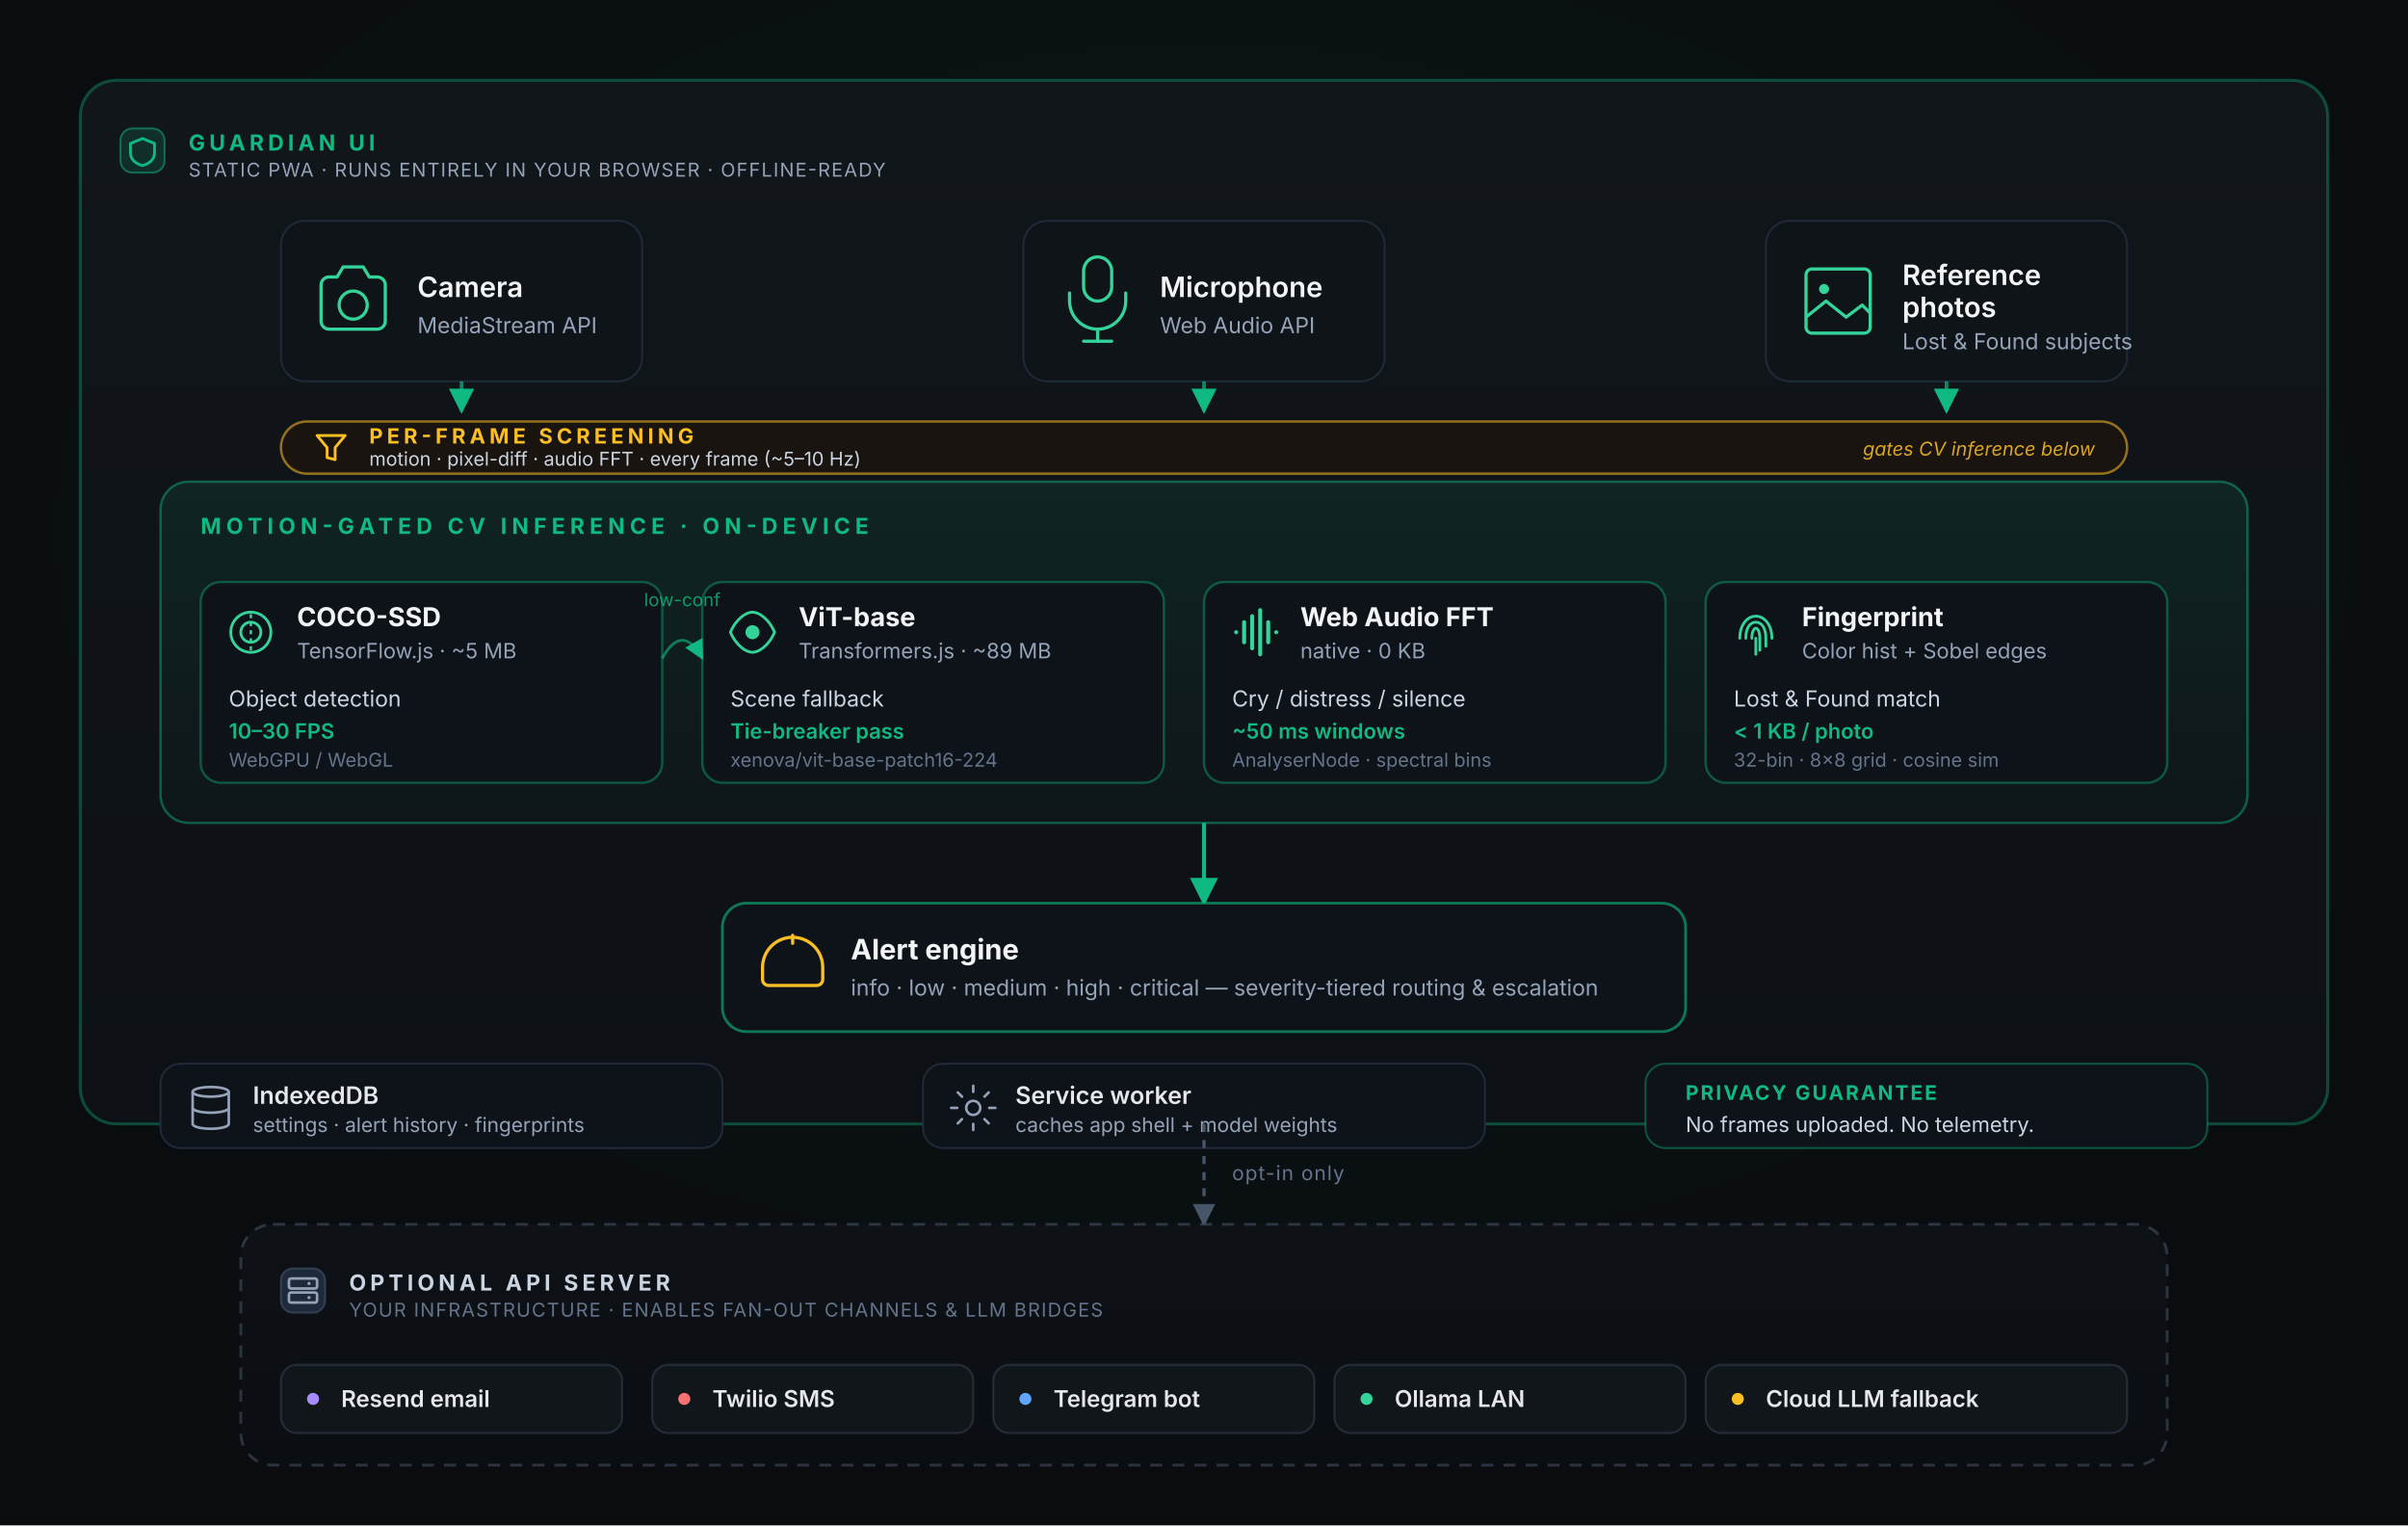
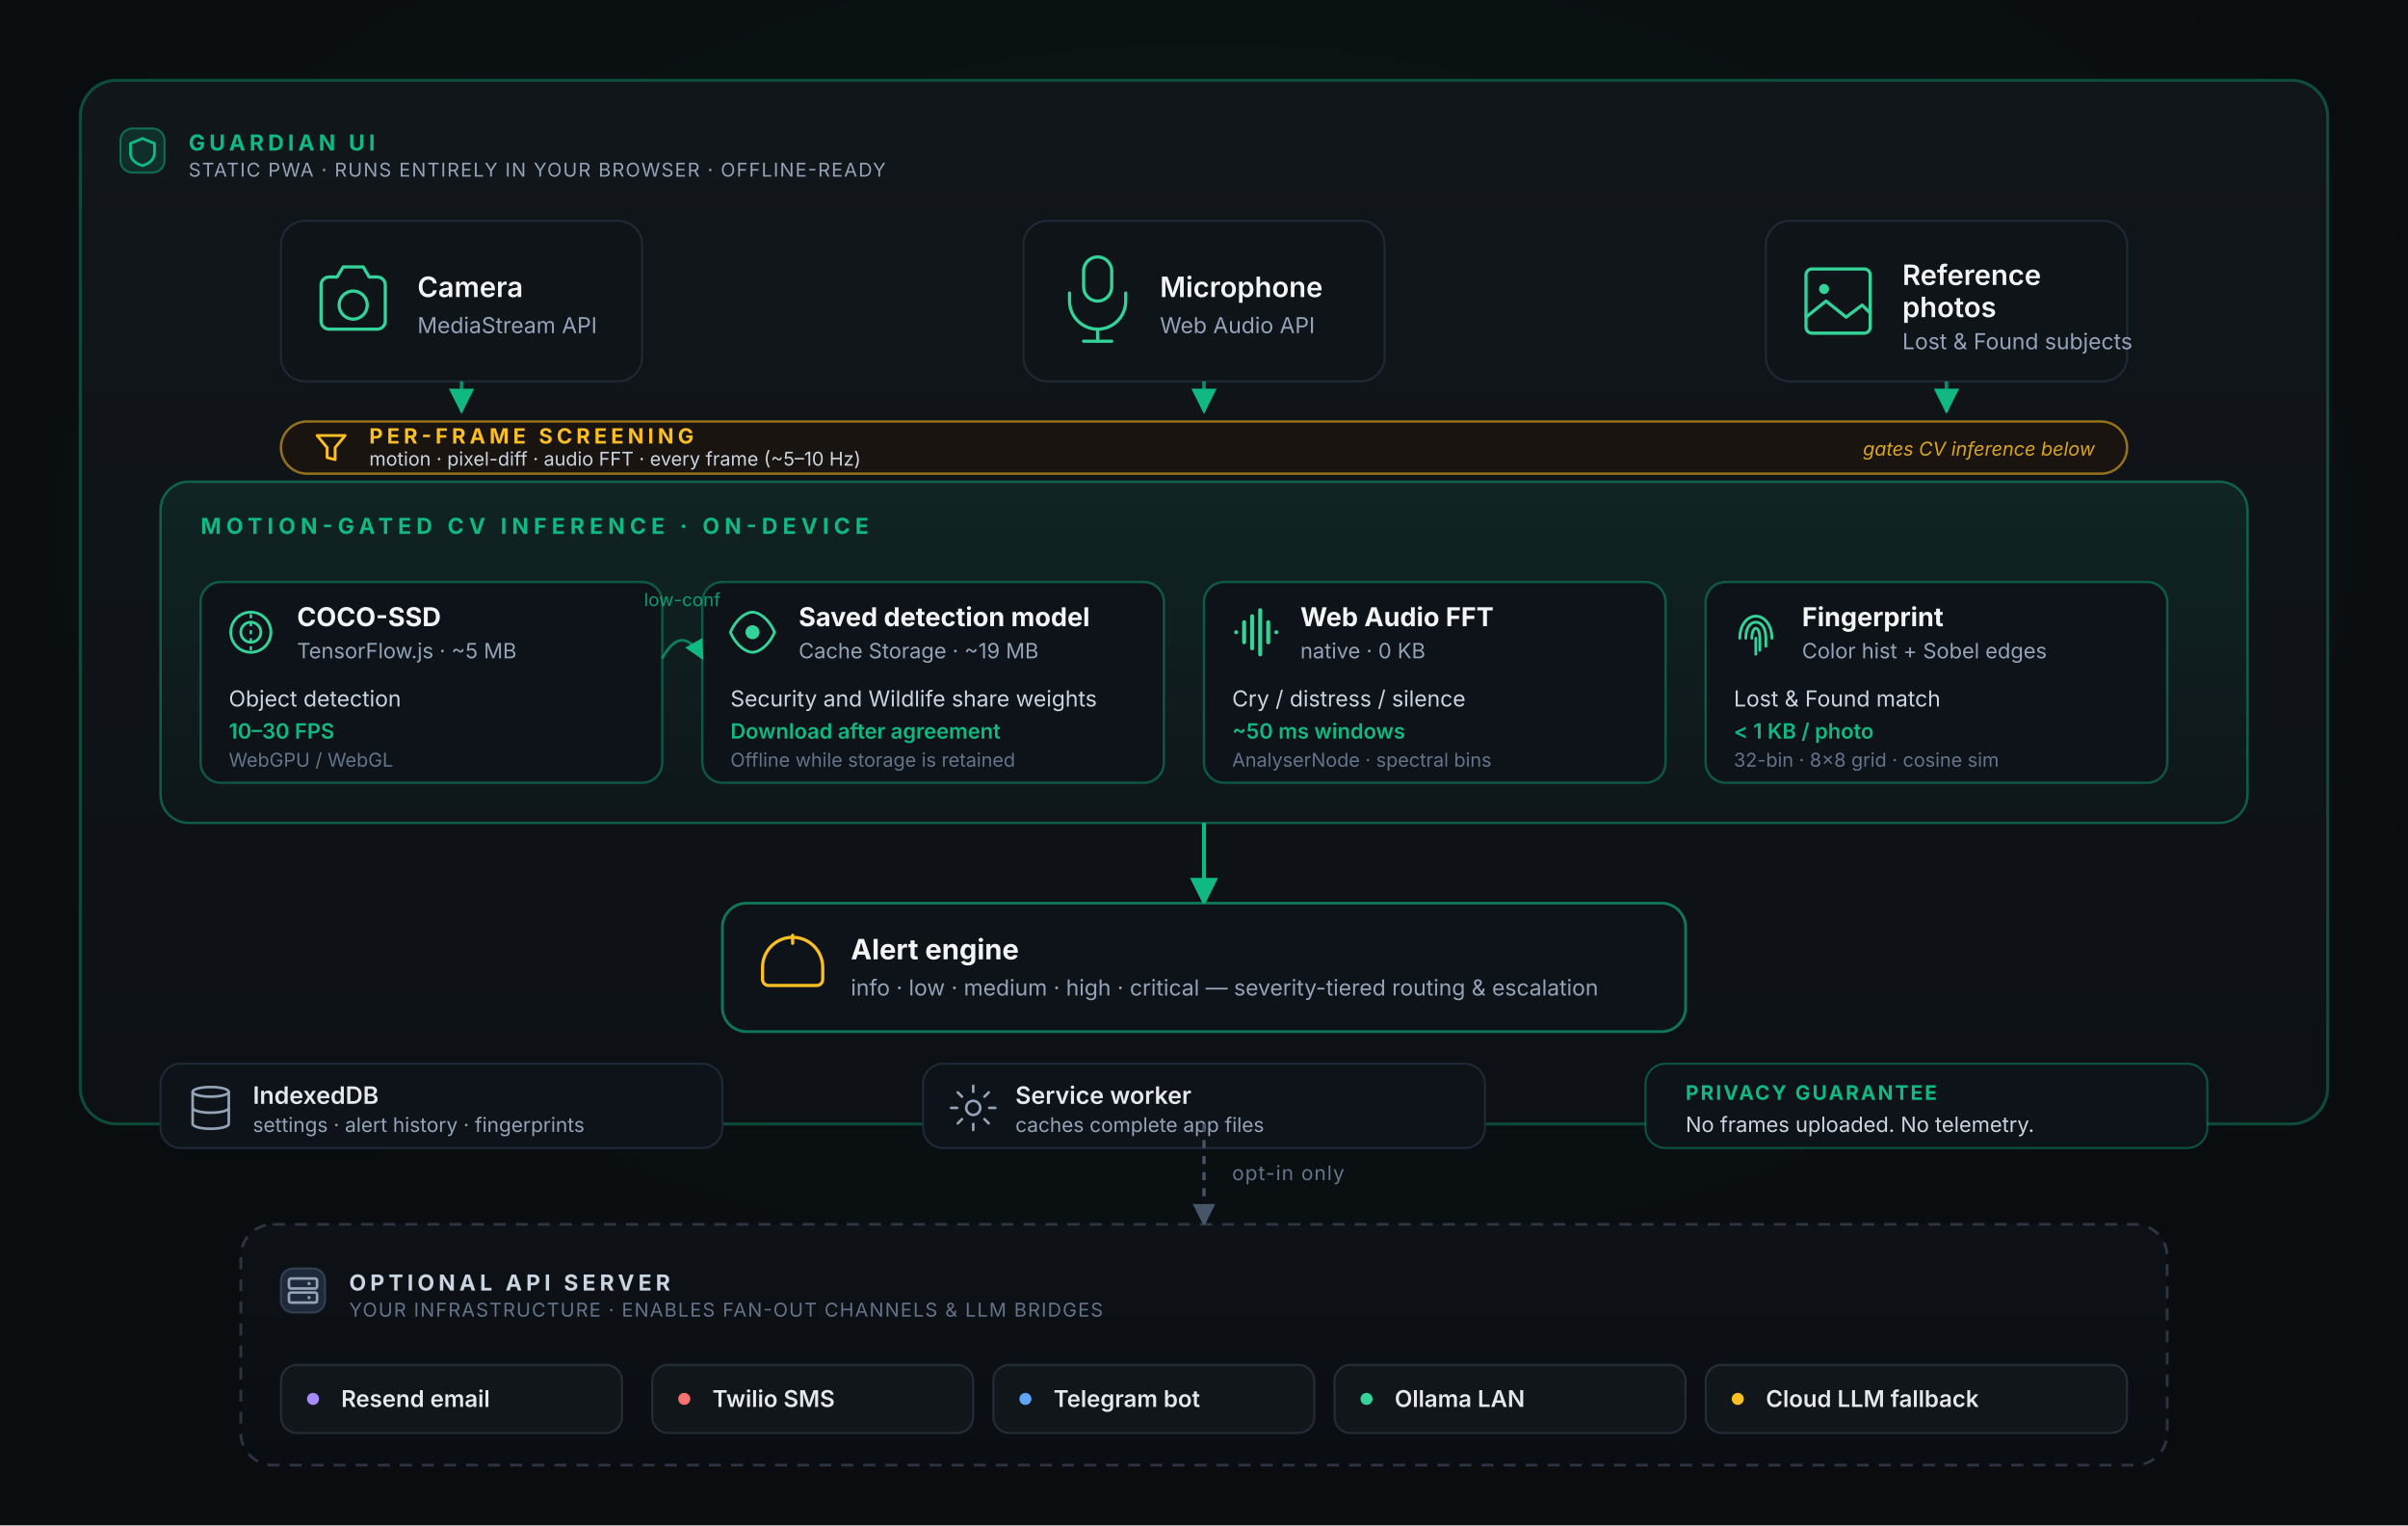
<svg xmlns="http://www.w3.org/2000/svg" viewBox="0 0 1200 760" role="img" aria-labelledby="diag-title diag-desc" preserveAspectRatio="xMidYMid meet">
  <defs>
    <radialGradient id="bg-glow" cx="50%" cy="35%" r="70%">
      <stop offset="0%" stop-color="#10b981" stop-opacity="0.06" />
      <stop offset="60%" stop-color="#10b981" stop-opacity="0.02" />
      <stop offset="100%" stop-color="#0a0c0f" stop-opacity="0" />
    </radialGradient>
    <linearGradient id="pipeline-glow" x1="0" y1="0" x2="0" y2="1">
      <stop offset="0%" stop-color="rgba(16,185,129,0.10)" />
      <stop offset="100%" stop-color="rgba(16,185,129,0.02)" />
    </linearGradient>
    <linearGradient id="card-bg" x1="0" y1="0" x2="0" y2="1">
      <stop offset="0%" stop-color="#11161b" />
      <stop offset="100%" stop-color="#0d1115" />
    </linearGradient>
    <linearGradient id="server-bg" x1="0" y1="0" x2="0" y2="1">
      <stop offset="0%" stop-color="#0e1217" />
      <stop offset="100%" stop-color="#0a0d11" />
    </linearGradient>
    <marker id="arrow-emerald" viewBox="0 0 10 10" refX="9" refY="5" markerWidth="7" markerHeight="7" orient="auto-start-reverse">
      <path d="M0,0 L10,5 L0,10 Z" fill="#10b981" />
    </marker>
    <marker id="arrow-slate" viewBox="0 0 10 10" refX="9" refY="5" markerWidth="7" markerHeight="7" orient="auto-start-reverse">
      <path d="M0,0 L10,5 L0,10 Z" fill="#475569" />
    </marker>
  </defs>
  <rect width="1200" height="760" fill="#0a0c0f" />
  <rect width="1200" height="760" fill="url(#bg-glow)" />
  <g id="browser-zone">
    <rect x="40" y="40" width="1120" height="520" rx="18" fill="url(#card-bg)" stroke="#10b981" stroke-opacity="0.35" stroke-width="1.5" />
    <g transform="translate(60, 64)">
      <rect x="0" y="0" width="22" height="22" rx="6" fill="#10b981" fill-opacity="0.15" stroke="#10b981" stroke-opacity="0.5" stroke-width="1" />
      <path d="M11 5 L17 7.5 V12 C17 15.5 14.5 17.5 11 18.5 C7.5 17.5 5 15.5 5 12 V7.5 Z" fill="none" stroke="#10b981" stroke-width="1.4" stroke-linejoin="round" />
      <text x="34" y="11" font-family="Inter, system-ui, sans-serif" font-size="11" font-weight="700" fill="#10b981" letter-spacing="2">GUARDIAN UI</text>
      <text x="34" y="24" font-family="Inter, system-ui, sans-serif" font-size="9.5" fill="#94a3b8" letter-spacing="0.6">
        STATIC PWA · RUNS ENTIRELY IN YOUR BROWSER · OFFLINE-READY
      </text>
    </g>
    <g id="inputs" transform="translate(0, 110)">
      <g transform="translate(140, 0)">
        <rect x="0" y="0" width="180" height="80" rx="12" fill="#0f1419" stroke="#1f2937" stroke-width="1" />
        <g transform="translate(20, 20)">
          <path d="M0 12 v18 a4 4 0 0 0 4 4 h24 a4 4 0 0 0 4 -4 v-18 a4 4 0 0 0 -4 -4 h-4 l-3 -5 h-10 l-3 5 h-4 a4 4 0 0 0 -4 4 z" fill="none" stroke="#34d399" stroke-width="1.6" stroke-linejoin="round" />
          <circle cx="16" cy="22" r="7" fill="none" stroke="#34d399" stroke-width="1.6" />
        </g>
        <text x="68" y="38" font-family="Inter, system-ui, sans-serif" font-size="14" font-weight="600" fill="#f3f4f6">Camera</text>
        <text x="68" y="56" font-family="Inter, system-ui, sans-serif" font-size="11" fill="#94a3b8">MediaStream API</text>
      </g>
      <g transform="translate(510, 0)">
        <rect x="0" y="0" width="180" height="80" rx="12" fill="#0f1419" stroke="#1f2937" stroke-width="1" />
        <g transform="translate(20, 18)">
          <rect x="10" y="0" width="14" height="22" rx="7" fill="none" stroke="#34d399" stroke-width="1.6" />
          <path d="M3 18 V22 a14 14 0 0 0 28 0 V18" fill="none" stroke="#34d399" stroke-width="1.6" stroke-linecap="round" />
          <line x1="17" y1="36" x2="17" y2="42" stroke="#34d399" stroke-width="1.6" stroke-linecap="round" />
          <line x1="10" y1="42" x2="24" y2="42" stroke="#34d399" stroke-width="1.6" stroke-linecap="round" />
        </g>
        <text x="68" y="38" font-family="Inter, system-ui, sans-serif" font-size="14" font-weight="600" fill="#f3f4f6">Microphone</text>
        <text x="68" y="56" font-family="Inter, system-ui, sans-serif" font-size="11" fill="#94a3b8">Web Audio API</text>
      </g>
      <g transform="translate(880, 0)">
        <rect x="0" y="0" width="180" height="80" rx="12" fill="#0f1419" stroke="#1f2937" stroke-width="1" />
        <g transform="translate(18, 18)">
          <rect x="2" y="6" width="32" height="32" rx="3" fill="none" stroke="#34d399" stroke-width="1.6" />
          <circle cx="11" cy="16" r="2.5" fill="#34d399" />
          <path d="M2 30 L12 22 L22 30 L30 24 L34 28" fill="none" stroke="#34d399" stroke-width="1.6" stroke-linejoin="round" />
        </g>
        <text x="68" y="32" font-family="Inter, system-ui, sans-serif" font-size="14" font-weight="600" fill="#f3f4f6">Reference</text>
        <text x="68" y="48" font-family="Inter, system-ui, sans-serif" font-size="14" font-weight="600" fill="#f3f4f6">photos</text>
        <text x="68" y="64" font-family="Inter, system-ui, sans-serif" font-size="11" fill="#94a3b8">Lost &amp; Found subjects</text>
      </g>
      <line x1="230" y1="80" x2="230" y2="95" stroke="#10b981" stroke-width="1.8" marker-end="url(#arrow-emerald)" stroke-opacity="0.7" />
      <line x1="600" y1="80" x2="600" y2="95" stroke="#10b981" stroke-width="1.8" marker-end="url(#arrow-emerald)" stroke-opacity="0.7" />
      <line x1="970" y1="80" x2="970" y2="95" stroke="#10b981" stroke-width="1.8" marker-end="url(#arrow-emerald)" stroke-opacity="0.7" />
    </g>
    <g id="screening-gate">
      <rect x="140" y="210" width="920" height="26" rx="13" fill="#1a1410" stroke="#fbbf24" stroke-opacity="0.55" stroke-width="1.2" />
      <g transform="translate(158, 217)">
        <path d="M0 0 H14 L9 6 V12 L5 11 V6 Z" fill="none" stroke="#fbbf24" stroke-width="1.4" stroke-linejoin="round" />
      </g>
      <text x="184" y="221" font-family="Inter, system-ui, sans-serif" font-size="10.5" font-weight="700" fill="#fbbf24" letter-spacing="2">PER-FRAME SCREENING</text>
      <text x="184" y="232" font-family="Inter, system-ui, sans-serif" font-size="9.5" fill="#cbd5e1">motion · pixel-diff · audio FFT · every frame (~5–10 Hz)</text>
      <text x="1044" y="227" font-family="Inter, system-ui, sans-serif" font-size="9.5" fill="#fbbf24" text-anchor="end" font-style="italic" opacity="0.85">gates CV inference below</text>
    </g>
    <g id="pipeline" transform="translate(80, 240)">
      <rect x="0" y="0" width="1040" height="170" rx="14" fill="url(#pipeline-glow)" stroke="#10b981" stroke-opacity="0.45" stroke-width="1.2" />
      <text x="20" y="26" font-family="Inter, system-ui, sans-serif" font-size="11" font-weight="700" fill="#10b981" letter-spacing="2.5">MOTION-GATED CV INFERENCE · ON-DEVICE</text>
      <g transform="translate(20, 50)">
        <rect x="0" y="0" width="230" height="100" rx="10" fill="#0d1318" stroke="#10b981" stroke-opacity="0.4" stroke-width="1.2" />
        <g transform="translate(14, 14)">
          <circle cx="11" cy="11" r="10" fill="none" stroke="#34d399" stroke-width="1.4" />
          <circle cx="11" cy="11" r="5" fill="none" stroke="#34d399" stroke-width="1.4" />
          <line x1="11" y1="2" x2="11" y2="20" stroke="#34d399" stroke-width="1.2" stroke-dasharray="2 2" />
        </g>
        <text x="48" y="22" font-family="Inter, system-ui, sans-serif" font-size="13" font-weight="700" fill="#f3f4f6">COCO-SSD</text>
        <text x="48" y="38" font-family="Inter, system-ui, sans-serif" font-size="10.5" fill="#94a3b8">TensorFlow.js · ~5 MB</text>
        <text x="14" y="62" font-family="Inter, system-ui, sans-serif" font-size="11" fill="#cbd5e1">Object detection</text>
        <text x="14" y="78" font-family="Inter, system-ui, sans-serif" font-size="10.5" fill="#10b981" font-weight="600">10–30 FPS</text>
        <text x="14" y="92" font-family="Inter, system-ui, sans-serif" font-size="9.5" fill="#64748b">WebGPU / WebGL</text>
      </g>
      <g transform="translate(270, 50)">
        <rect x="0" y="0" width="230" height="100" rx="10" fill="#0d1318" stroke="#10b981" stroke-opacity="0.4" stroke-width="1.2" />
        <g transform="translate(14, 14)">
          <path d="M0 11 C3 4 8 1 11 1 C14 1 19 4 22 11 C19 18 14 21 11 21 C8 21 3 18 0 11 Z" fill="none" stroke="#34d399" stroke-width="1.4" stroke-linejoin="round" />
          <circle cx="11" cy="11" r="3.5" fill="#34d399" />
        </g>
-         <text x="48" y="22" font-family="Inter, system-ui, sans-serif" font-size="13" font-weight="700" fill="#f3f4f6">ViT-base</text>
-         <text x="48" y="38" font-family="Inter, system-ui, sans-serif" font-size="10.5" fill="#94a3b8">Transformers.js · ~89 MB</text>
-         <text x="14" y="62" font-family="Inter, system-ui, sans-serif" font-size="11" fill="#cbd5e1">Scene fallback</text>
-         <text x="14" y="78" font-family="Inter, system-ui, sans-serif" font-size="10.5" fill="#10b981" font-weight="600">Tie-breaker pass</text>
-         <text x="14" y="92" font-family="Inter, system-ui, sans-serif" font-size="9.5" fill="#64748b">xenova/vit-base-patch16-224</text>
+         <text x="48" y="22" font-family="Inter, system-ui, sans-serif" font-size="13" font-weight="700" fill="#f3f4f6">Saved detection model</text>
+         <text x="48" y="38" font-family="Inter, system-ui, sans-serif" font-size="10.5" fill="#94a3b8">Cache Storage · ~19 MB</text>
+         <text x="14" y="62" font-family="Inter, system-ui, sans-serif" font-size="11" fill="#cbd5e1">Security and Wildlife share weights</text>
+         <text x="14" y="78" font-family="Inter, system-ui, sans-serif" font-size="10.5" fill="#10b981" font-weight="600">Download after agreement</text>
+         <text x="14" y="92" font-family="Inter, system-ui, sans-serif" font-size="9.5" fill="#64748b">Offline while storage is retained</text>
      </g>
      <g transform="translate(520, 50)">
        <rect x="0" y="0" width="230" height="100" rx="10" fill="#0d1318" stroke="#10b981" stroke-opacity="0.4" stroke-width="1.2" />
        <g transform="translate(14, 14)">
          <line x1="2" y1="11" x2="2" y2="11" stroke="#34d399" stroke-width="2" stroke-linecap="round" />
          <line x1="6" y1="6" x2="6" y2="16" stroke="#34d399" stroke-width="2" stroke-linecap="round" />
          <line x1="10" y1="3" x2="10" y2="19" stroke="#34d399" stroke-width="2" stroke-linecap="round" />
          <line x1="14" y1="0" x2="14" y2="22" stroke="#34d399" stroke-width="2" stroke-linecap="round" />
          <line x1="18" y1="6" x2="18" y2="16" stroke="#34d399" stroke-width="2" stroke-linecap="round" />
          <line x1="22" y1="11" x2="22" y2="11" stroke="#34d399" stroke-width="2" stroke-linecap="round" />
        </g>
        <text x="48" y="22" font-family="Inter, system-ui, sans-serif" font-size="13" font-weight="700" fill="#f3f4f6">Web Audio FFT</text>
        <text x="48" y="38" font-family="Inter, system-ui, sans-serif" font-size="10.5" fill="#94a3b8">native · 0 KB</text>
        <text x="14" y="62" font-family="Inter, system-ui, sans-serif" font-size="11" fill="#cbd5e1">Cry / distress / silence</text>
        <text x="14" y="78" font-family="Inter, system-ui, sans-serif" font-size="10.5" fill="#10b981" font-weight="600">~50 ms windows</text>
        <text x="14" y="92" font-family="Inter, system-ui, sans-serif" font-size="9.5" fill="#64748b">AnalyserNode · spectral bins</text>
      </g>
      <g transform="translate(770, 50)">
        <rect x="0" y="0" width="230" height="100" rx="10" fill="#0d1318" stroke="#10b981" stroke-opacity="0.4" stroke-width="1.2" />
        <g transform="translate(14, 14)">
          <path d="M3 14 C3 7 7 3 11 3 C15 3 19 7 19 14" fill="none" stroke="#34d399" stroke-width="1.4" stroke-linecap="round" />
          <path d="M6 14 C6 9 8 6 11 6 C14 6 16 9 16 14 V18" fill="none" stroke="#34d399" stroke-width="1.4" stroke-linecap="round" />
          <path d="M9 14 C9 11 10 9 11 9 C12 9 13 11 13 14 V20" fill="none" stroke="#34d399" stroke-width="1.4" stroke-linecap="round" />
          <path d="M11 14 V22" stroke="#34d399" stroke-width="1.4" stroke-linecap="round" />
        </g>
        <text x="48" y="22" font-family="Inter, system-ui, sans-serif" font-size="13" font-weight="700" fill="#f3f4f6">Fingerprint</text>
        <text x="48" y="38" font-family="Inter, system-ui, sans-serif" font-size="10.5" fill="#94a3b8">Color hist + Sobel edges</text>
        <text x="14" y="62" font-family="Inter, system-ui, sans-serif" font-size="11" fill="#cbd5e1">Lost &amp; Found match</text>
        <text x="14" y="78" font-family="Inter, system-ui, sans-serif" font-size="10.5" fill="#10b981" font-weight="600">&lt; 1 KB / photo</text>
        <text x="14" y="92" font-family="Inter, system-ui, sans-serif" font-size="9.5" fill="#64748b">32-bin · 8×8 grid · cosine sim</text>
      </g>
      <path d="M 250 88 Q 260 70 270 88" fill="none" stroke="#10b981" stroke-width="1.4" stroke-opacity="0.6" marker-end="url(#arrow-emerald)" />
      <text x="260" y="62" font-family="Inter, system-ui, sans-serif" font-size="9" fill="#10b981" text-anchor="middle" opacity="0.8">low-conf</text>
    </g>
    <line x1="600" y1="410" x2="600" y2="450" stroke="#10b981" stroke-width="2" marker-end="url(#arrow-emerald)" />
    <g id="alert-engine" transform="translate(360, 450)">
      <rect x="0" y="0" width="480" height="64" rx="12" fill="#0d1318" stroke="#10b981" stroke-opacity="0.6" stroke-width="1.4" />
      <g transform="translate(20, 18)">
        <path d="M0 14 V20 a3 3 0 0 0 3 3 h24 a3 3 0 0 0 3 -3 V14 a15 15 0 0 0 -30 0 z" fill="none" stroke="#fbbf24" stroke-width="1.6" stroke-linejoin="round" />
        <line x1="15" y1="-2" x2="15" y2="2" stroke="#fbbf24" stroke-width="1.6" stroke-linecap="round" />
      </g>
      <text x="64" y="28" font-family="Inter, system-ui, sans-serif" font-size="14" font-weight="700" fill="#f3f4f6">Alert engine</text>
      <text x="64" y="46" font-family="Inter, system-ui, sans-serif" font-size="11" fill="#94a3b8">
        info · low · medium · high · critical — severity-tiered routing &amp; escalation
      </text>
    </g>
    <g id="storage" transform="translate(80, 530)">
      <g>
        <rect x="0" y="0" width="280" height="42" rx="10" fill="#0d1318" stroke="#1f2937" stroke-width="1" />
        <g transform="translate(14, 11)">
          <ellipse cx="11" cy="3" rx="9" ry="2.4" fill="none" stroke="#94a3b8" stroke-width="1.3" />
          <path d="M2 3 V11 C2 12.3 6 13.4 11 13.4 C16 13.4 20 12.3 20 11 V3" fill="none" stroke="#94a3b8" stroke-width="1.3" />
          <path d="M2 11 V19 C2 20.3 6 21.4 11 21.4 C16 21.4 20 20.3 20 19 V11" fill="none" stroke="#94a3b8" stroke-width="1.3" />
        </g>
        <text x="46" y="20" font-family="Inter, system-ui, sans-serif" font-size="12" font-weight="600" fill="#e5e7eb">IndexedDB</text>
        <text x="46" y="34" font-family="Inter, system-ui, sans-serif" font-size="10" fill="#94a3b8">settings · alert history · fingerprints</text>
      </g>
      <g transform="translate(380, 0)">
        <rect x="0" y="0" width="280" height="42" rx="10" fill="#0d1318" stroke="#1f2937" stroke-width="1" />
        <g transform="translate(14, 11)">
          <circle cx="11" cy="11" r="3.5" fill="none" stroke="#94a3b8" stroke-width="1.3" />
          <path d="M11 3 V0 M11 22 V19 M19 11 H22 M0 11 H3 M16.6 5.4 L18.7 3.3 M3.3 18.7 L5.4 16.6 M16.6 16.6 L18.7 18.7 M3.3 3.3 L5.4 5.4" stroke="#94a3b8" stroke-width="1.3" stroke-linecap="round" />
        </g>
        <text x="46" y="20" font-family="Inter, system-ui, sans-serif" font-size="12" font-weight="600" fill="#e5e7eb">Service worker</text>
-         <text x="46" y="34" font-family="Inter, system-ui, sans-serif" font-size="10" fill="#94a3b8">caches app shell + model weights</text>
+         <text x="46" y="34" font-family="Inter, system-ui, sans-serif" font-size="10" fill="#94a3b8">caches complete app files</text>
      </g>
      <g transform="translate(740, 0)">
        <rect x="0" y="0" width="280" height="42" rx="10" fill="#0d1318" stroke="#10b981" stroke-opacity="0.4" stroke-width="1" />
        <text x="20" y="18" font-family="Inter, system-ui, sans-serif" font-size="10" font-weight="700" fill="#10b981" letter-spacing="1">PRIVACY GUARANTEE</text>
        <text x="20" y="34" font-family="Inter, system-ui, sans-serif" font-size="10.5" fill="#cbd5e1">No frames uploaded. No telemetry.</text>
      </g>
    </g>
  </g>
  <line x1="600" y1="560" x2="600" y2="610" stroke="#475569" stroke-width="1.6" stroke-dasharray="4 4" marker-end="url(#arrow-slate)" />
  <text x="614" y="588" font-family="Inter, system-ui, sans-serif" font-size="10" fill="#64748b" letter-spacing="0.5">opt-in only</text>
  <g id="server-zone">
    <rect x="120" y="610" width="960" height="120" rx="16" fill="url(#server-bg)" stroke="#475569" stroke-opacity="0.55" stroke-width="1.4" stroke-dasharray="6 5" />
    <g transform="translate(140, 632)">
      <rect x="0" y="0" width="22" height="22" rx="6" fill="#1e293b" stroke="#475569" stroke-opacity="0.6" stroke-width="1" />
      <rect x="4" y="5" width="14" height="5" rx="1" fill="none" stroke="#94a3b8" stroke-width="1.3" />
      <rect x="4" y="12" width="14" height="5" rx="1" fill="none" stroke="#94a3b8" stroke-width="1.3" />
      <circle cx="14" cy="7.5" r="0.8" fill="#94a3b8" />
      <circle cx="14" cy="14.5" r="0.8" fill="#94a3b8" />
      <text x="34" y="11" font-family="Inter, system-ui, sans-serif" font-size="11" font-weight="700" fill="#cbd5e1" letter-spacing="2">OPTIONAL API SERVER</text>
      <text x="34" y="24" font-family="Inter, system-ui, sans-serif" font-size="9.5" fill="#64748b" letter-spacing="0.6">
        YOUR INFRASTRUCTURE · ENABLES FAN-OUT CHANNELS &amp; LLM BRIDGES
      </text>
    </g>
    <g transform="translate(140, 680)">
      <g>
        <rect x="0" y="0" width="170" height="34" rx="8" fill="#11161b" stroke="#475569" stroke-opacity="0.4" stroke-width="1" />
        <circle cx="16" cy="17" r="3" fill="#a78bfa" />
        <text x="30" y="21" font-family="Inter, system-ui, sans-serif" font-size="11.5" font-weight="600" fill="#e5e7eb">Resend email</text>
      </g>
      <g transform="translate(185, 0)">
        <rect x="0" y="0" width="160" height="34" rx="8" fill="#11161b" stroke="#475569" stroke-opacity="0.4" stroke-width="1" />
        <circle cx="16" cy="17" r="3" fill="#f87171" />
        <text x="30" y="21" font-family="Inter, system-ui, sans-serif" font-size="11.5" font-weight="600" fill="#e5e7eb">Twilio SMS</text>
      </g>
      <g transform="translate(355, 0)">
        <rect x="0" y="0" width="160" height="34" rx="8" fill="#11161b" stroke="#475569" stroke-opacity="0.4" stroke-width="1" />
        <circle cx="16" cy="17" r="3" fill="#60a5fa" />
        <text x="30" y="21" font-family="Inter, system-ui, sans-serif" font-size="11.5" font-weight="600" fill="#e5e7eb">Telegram bot</text>
      </g>
      <g transform="translate(525, 0)">
        <rect x="0" y="0" width="175" height="34" rx="8" fill="#11161b" stroke="#475569" stroke-opacity="0.4" stroke-width="1" />
        <circle cx="16" cy="17" r="3" fill="#34d399" />
        <text x="30" y="21" font-family="Inter, system-ui, sans-serif" font-size="11.5" font-weight="600" fill="#e5e7eb">Ollama LAN</text>
      </g>
      <g transform="translate(710, 0)">
        <rect x="0" y="0" width="210" height="34" rx="8" fill="#11161b" stroke="#475569" stroke-opacity="0.4" stroke-width="1" />
        <circle cx="16" cy="17" r="3" fill="#fbbf24" />
        <text x="30" y="21" font-family="Inter, system-ui, sans-serif" font-size="11.5" font-weight="600" fill="#e5e7eb">Cloud LLM fallback</text>
      </g>
    </g>
  </g>
</svg>
